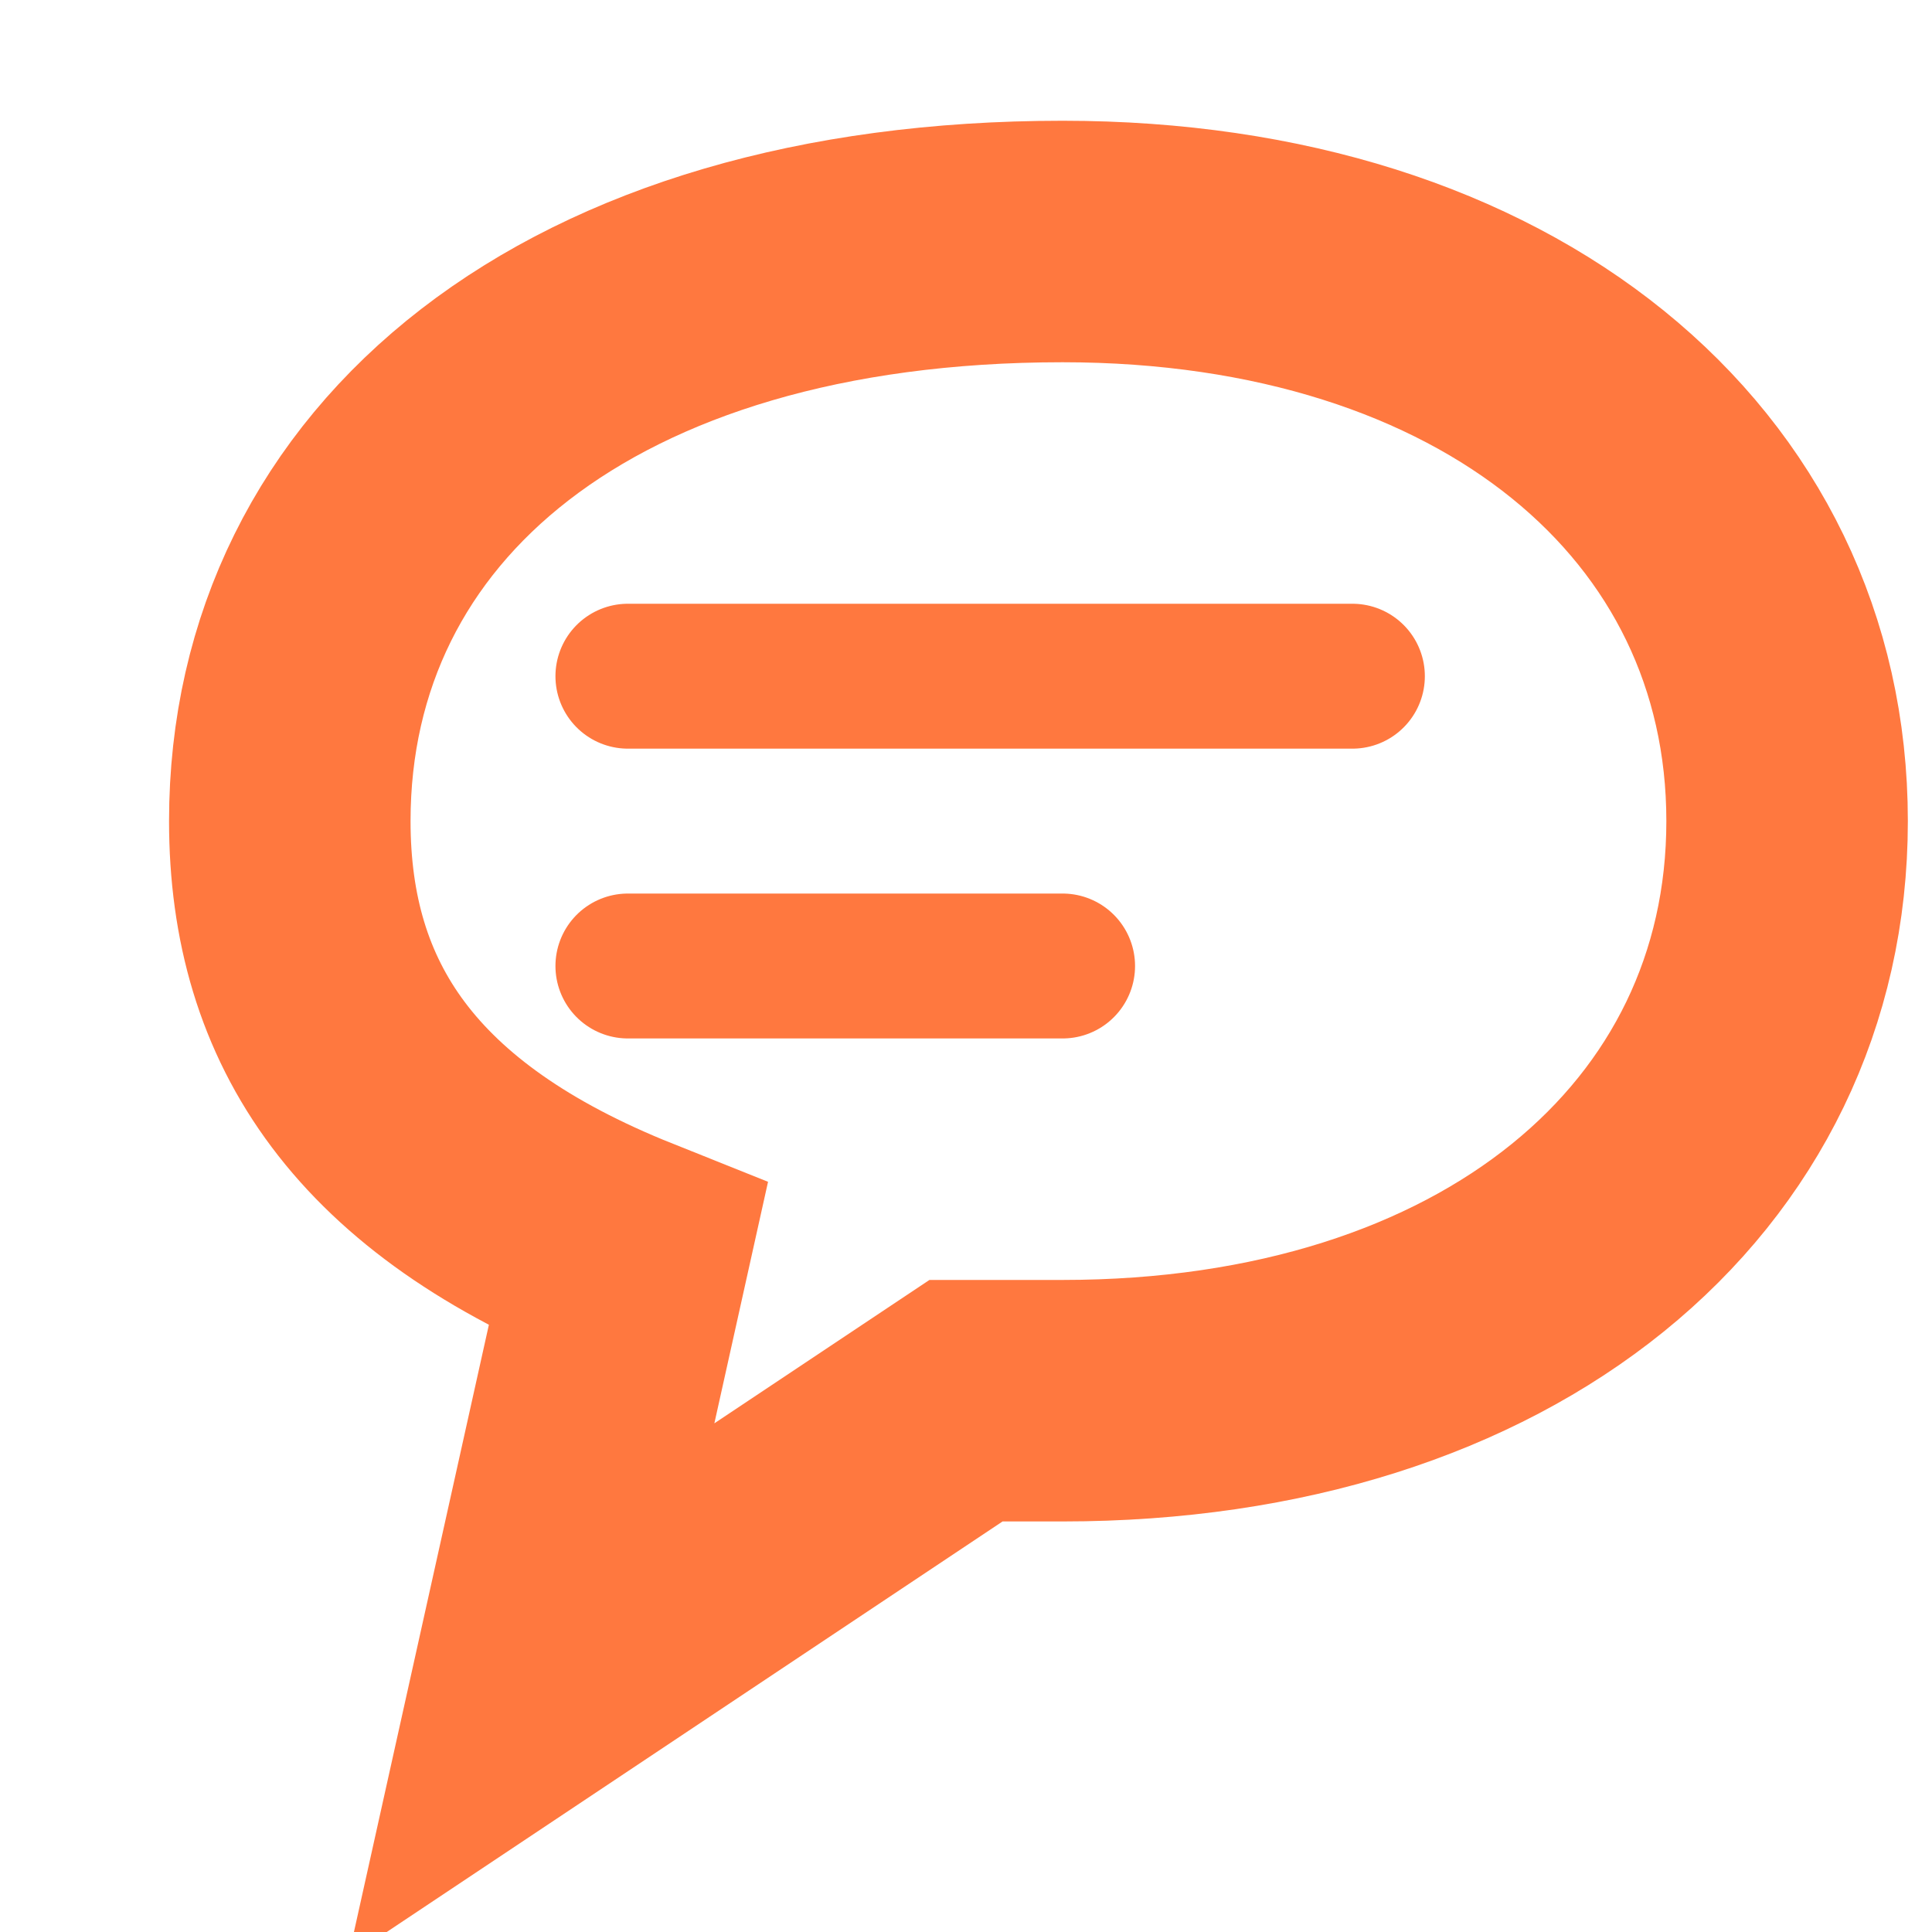
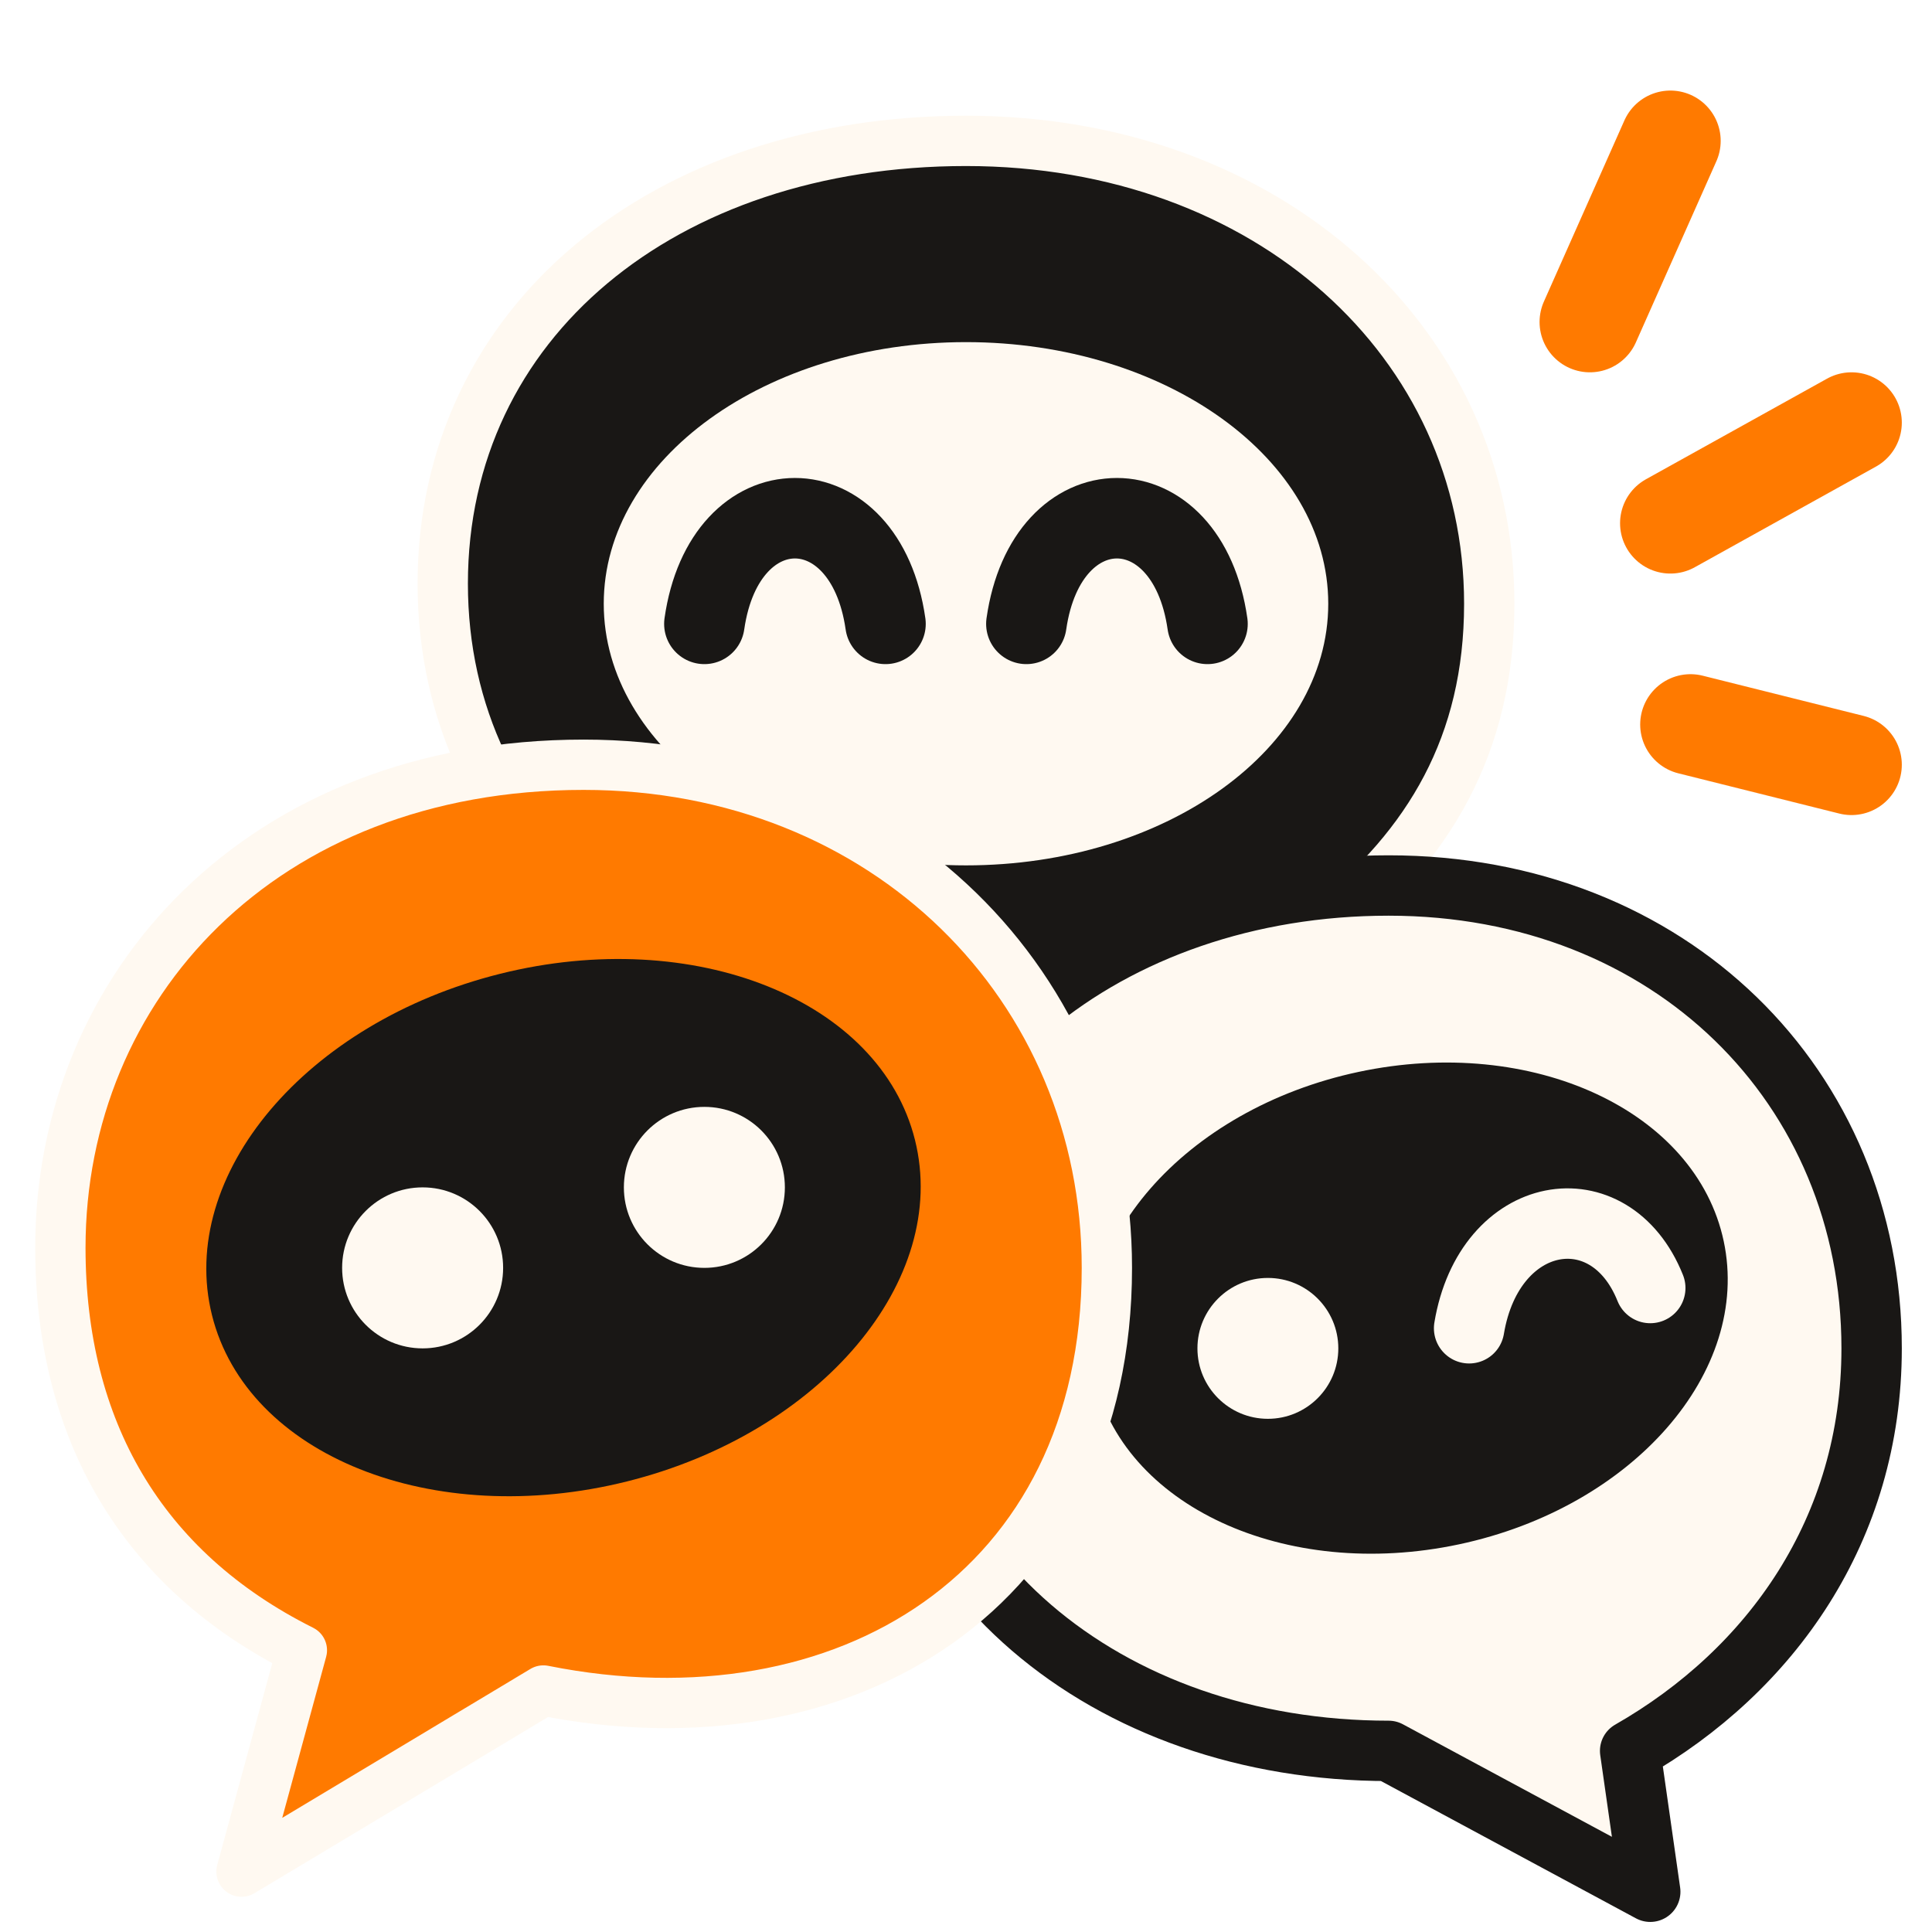
- <svg xmlns="http://www.w3.org/2000/svg" viewBox="0 0 40 40">
-   <path d="M22 5c9 0 15 5 15 12S31 29 22 29h-2l-9 6 2-9C8 24 6 21 6 17 6 10 12 5 22 5Z" fill="none" stroke="#ff783f" stroke-width="5" />
-   <path d="M13 14h15M13 20h9" stroke="#ff783f" stroke-width="3" stroke-linecap="round" />
+ <svg xmlns="http://www.w3.org/2000/svg" viewBox="0 0 96 96">
+   <g stroke-linecap="round" stroke-linejoin="round">
+     <path d="M48 7c15 0 26 10 26 23 0 7-3 12-8 16l1 13-14-8h-5c-15 0-26-9-26-22S33 7 48 7Z" fill="#191715" stroke="#fff9f1" stroke-width="2.5" />
+     <ellipse cx="48" cy="30" rx="18" ry="13" fill="#fff9f1" />
+     <path d="M38 31c1-7 8-7 9 0m7 0c1-7 8-7 9 0" fill="none" stroke="#191715" stroke-width="4" transform="translate(-3)" />
+     <path d="m79 16 4-9m0 19 9-5m-8 15 8 2" fill="none" stroke="#ff7a00" stroke-width="5" />
+     <path d="M69 44c14 0 24 10 24 23 0 9-5 16-12 20l1 7-13-7c-14 0-25-9-25-22 0-12 11-21 25-21Z" fill="#fff9f1" stroke="#191715" stroke-width="3" />
+     <ellipse cx="70" cy="65" rx="16" ry="12" fill="#191715" transform="rotate(-12 70 65)" />
+     <circle cx="63" cy="67" r="3.5" fill="#fff9f1" />
+     <path d="M73 66c1-6 7-7 9-2" fill="none" stroke="#fff9f1" stroke-width="3.5" />
+     <path d="M29 38C13 38 3 49 3 62c0 9 4 16 12 20l-3 11 15-9c15 3 28-5 28-21 0-14-11-25-26-25Z" fill="#ff7a00" stroke="#fff9f1" stroke-width="2.5" />
+     <ellipse cx="28" cy="61" rx="18" ry="13" fill="#191715" transform="rotate(-14 28 61)" />
+     <g fill="#fff9f1">
+       <circle cx="21" cy="63" r="4" />
+       <circle cx="35" cy="59" r="4" />
+     </g>
+   </g>
</svg>
